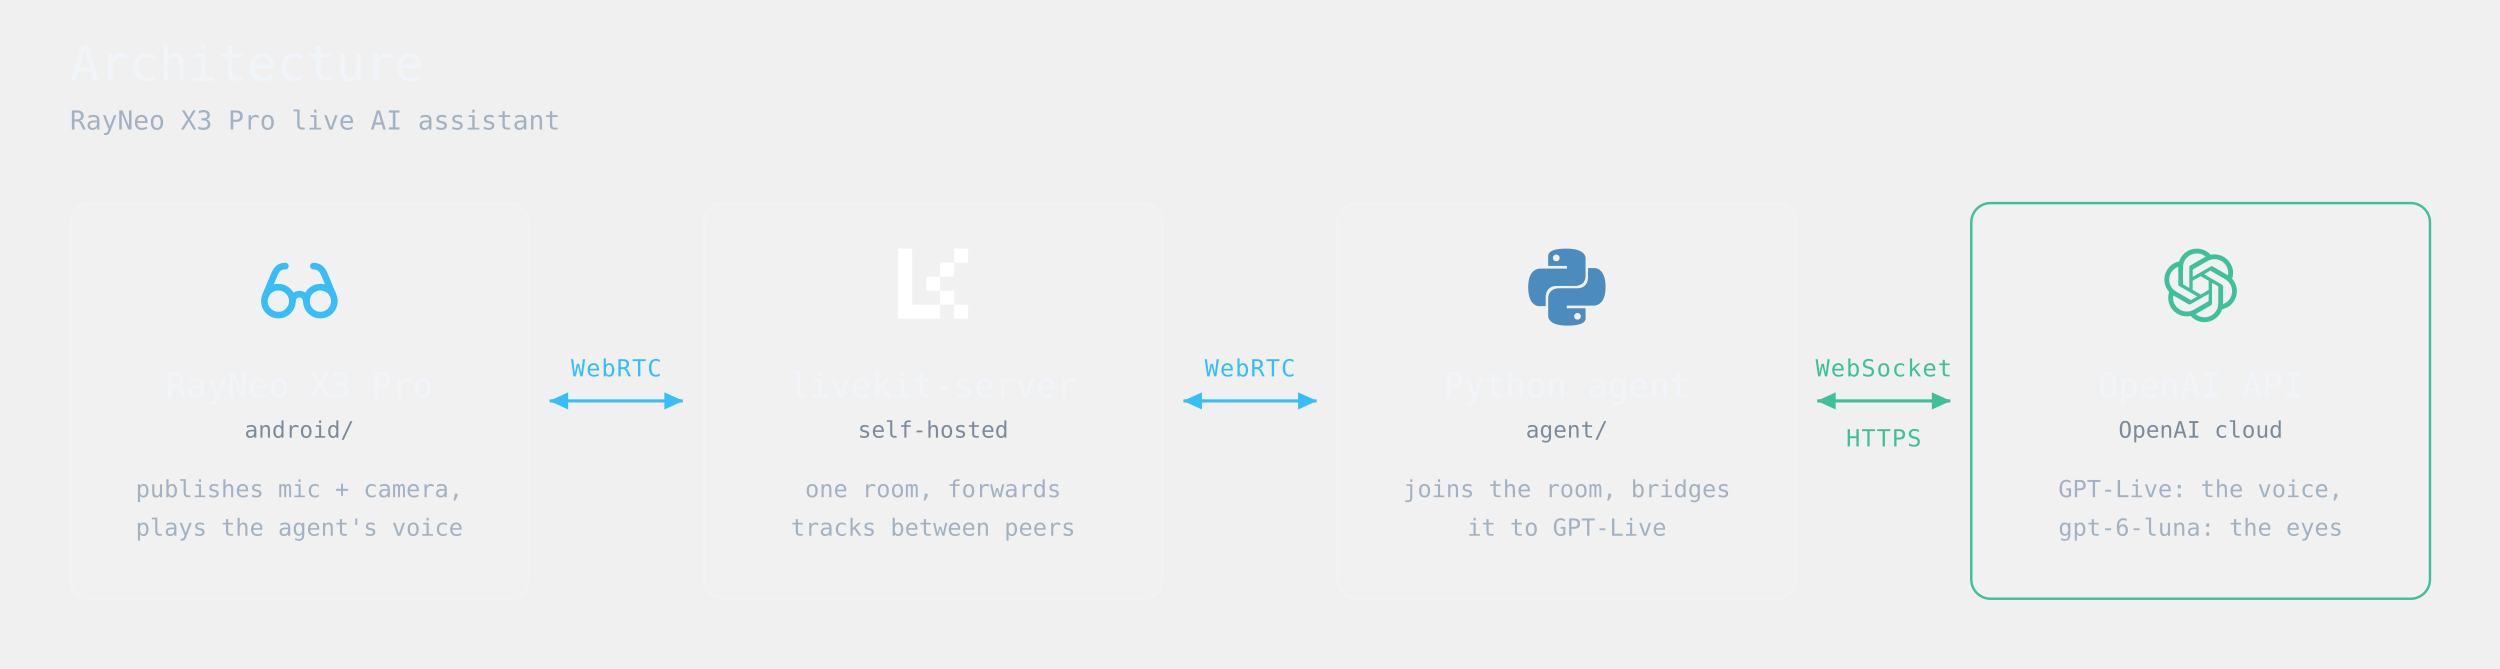
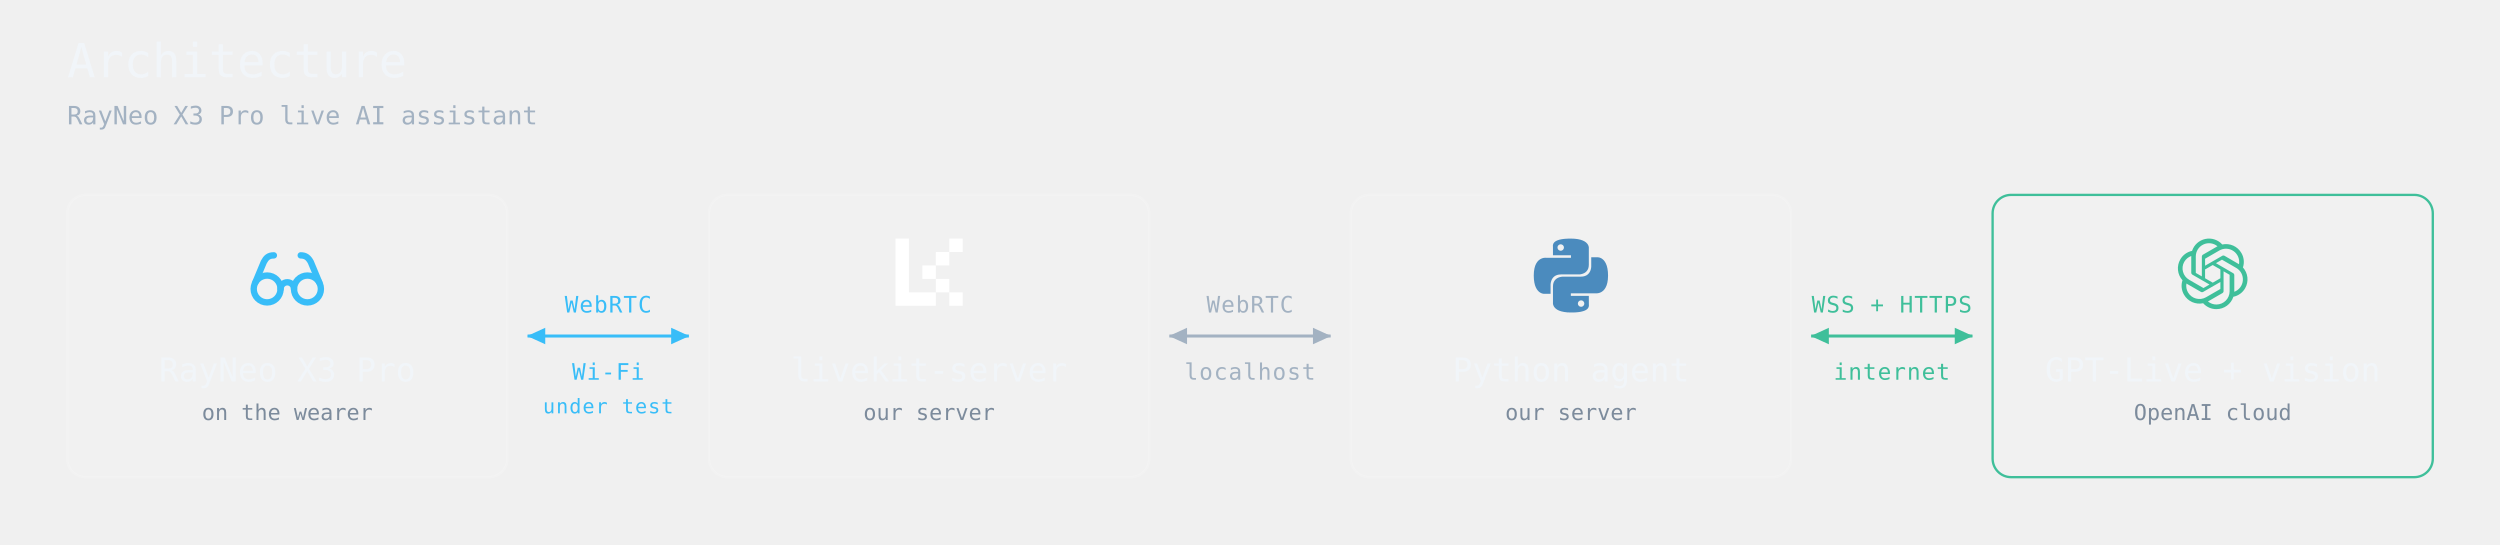
- <svg xmlns="http://www.w3.org/2000/svg" width="1428" height="382" viewBox="0 0 1428 382" font-family="JetBrains Mono, Cascadia Mono, Consolas, monospace">
+ <svg xmlns="http://www.w3.org/2000/svg" width="1488" height="324" viewBox="0 0 1488 324" font-family="JetBrains Mono, Cascadia Mono, Consolas, monospace">
  <defs>
    <marker id="head" viewBox="0 0 10 10" refX="9" refY="5" markerWidth="6.5" markerHeight="6.5" orient="auto-start-reverse">
      <path d="M0 0.8 L9.2 5 L0 9.2 Z" fill="#38bdf8" />
+     </marker>
+     <marker id="headm" viewBox="0 0 10 10" refX="9" refY="5" markerWidth="6.5" markerHeight="6.5" orient="auto-start-reverse">
+       <path d="M0 0.8 L9.2 5 L0 9.2 Z" fill="#a3b2c2" />
    </marker>
    <marker id="headv" viewBox="0 0 10 10" refX="9" refY="5" markerWidth="6.5" markerHeight="6.5" orient="auto-start-reverse">
      <path d="M0 0.8 L9.2 5 L0 9.2 Z" fill="#3fbf9a" />
    </marker>
  </defs>
  <text x="40" y="46" font-size="28" fill="#f1f5f9">Architecture</text>
  <text x="40" y="74" font-size="15" fill="#a3b2c2">RayNeo X3 Pro live AI assistant</text>
-   <rect x="40" y="116" width="262" height="226" rx="11" fill="#ffffff0a" stroke="#ffffff29" stroke-width="1.4" />
+   <rect x="40" y="116" width="262" height="168" rx="11" fill="#ffffff0a" stroke="#ffffff29" stroke-width="1.4" />
  <g transform="translate(147.0,142) scale(2)" fill="none" stroke="#38bdf8" stroke-width="1.9" stroke-linecap="round" stroke-linejoin="round">
    <circle cx="6" cy="15" r="4" />
    <circle cx="18" cy="15" r="4" />
    <path d="M14 15a2 2 0 0 0-2-2 2 2 0 0 0-2 2" />
    <path d="M2.5 13 5 7c.7-1.3 1.4-2 3-2" />
    <path d="M21.5 13 19 7c-.7-1.3-1.5-2-3-2" />
  </g>
  <text x="171.0" y="227" font-size="19.5" fill="#f1f5f9" text-anchor="middle">RayNeo X3 Pro</text>
-   <text x="171.0" y="250" font-size="13" fill="#7c8b9c" text-anchor="middle">android/</text>
-   <text x="171.0" y="284" font-size="13.5" fill="#a3b2c2" text-anchor="middle">publishes mic + camera,</text>
-   <text x="171.0" y="306" font-size="13.5" fill="#a3b2c2" text-anchor="middle">plays the agent's voice</text>
-   <rect x="402" y="116" width="262" height="226" rx="11" fill="#ffffff0a" stroke="#ffffff29" stroke-width="1.4" />
-   <g transform="translate(513.0,142) scale(1.66667)" fill="#ffffff">
+   <text x="171.0" y="250" font-size="13" fill="#7c8b9c" text-anchor="middle">on the wearer</text>
+   <rect x="422" y="116" width="262" height="168" rx="11" fill="#ffffff0a" stroke="#ffffff29" stroke-width="1.4" />
+   <g transform="translate(533.0,142) scale(1.66667)" fill="#ffffff">
    <path d="M0 0v24h14.4v-4.799h4.8V24H24v-4.8h-4.799v-4.8h-4.8v4.8H4.8V0H0zm14.4 14.4V9.602h4.801V4.8H24V0h-4.8v4.8h-4.8v4.8H9.6v4.8h4.8z" />
  </g>
-   <text x="533.0" y="227" font-size="19.5" fill="#f1f5f9" text-anchor="middle">livekit-server</text>
-   <text x="533.0" y="250" font-size="13" fill="#7c8b9c" text-anchor="middle">self-hosted</text>
-   <text x="533.0" y="284" font-size="13.5" fill="#a3b2c2" text-anchor="middle">one room, forwards</text>
-   <text x="533.0" y="306" font-size="13.5" fill="#a3b2c2" text-anchor="middle">tracks between peers</text>
-   <rect x="764" y="116" width="262" height="226" rx="11" fill="#ffffff0a" stroke="#ffffff29" stroke-width="1.4" />
-   <g transform="translate(873.0,142) scale(1.83333)" fill="#4B8BBE">
+   <text x="553.0" y="227" font-size="19.5" fill="#f1f5f9" text-anchor="middle">livekit-server</text>
+   <text x="553.0" y="250" font-size="13" fill="#7c8b9c" text-anchor="middle">our server</text>
+   <rect x="804" y="116" width="262" height="168" rx="11" fill="#ffffff0a" stroke="#ffffff29" stroke-width="1.4" />
+   <g transform="translate(913.0,142) scale(1.83333)" fill="#4B8BBE">
    <path d="M14.25.18l.9.2.73.26.59.3.45.32.34.34.25.34.16.33.1.3.04.26.02.2-.01.13V8.5l-.05.63-.13.55-.21.46-.26.38-.3.31-.33.25-.35.19-.35.14-.33.1-.3.07-.26.04-.21.02H8.77l-.69.05-.59.14-.5.22-.41.27-.33.32-.27.35-.2.36-.15.37-.1.35-.07.32-.04.27-.02.21v3.06H3.17l-.21-.03-.28-.07-.32-.12-.35-.18-.36-.26-.36-.36-.35-.46-.32-.59-.28-.73-.21-.88-.14-1.05-.05-1.23.06-1.22.16-1.04.24-.87.32-.71.36-.57.4-.44.42-.33.42-.24.4-.16.36-.1.32-.05.24-.01h.16l.06.01h8.16v-.83H6.18l-.01-2.75-.02-.37.05-.34.11-.31.17-.28.25-.26.31-.23.38-.2.44-.18.51-.15.58-.12.64-.1.71-.06.77-.04.84-.02 1.27.05zm-6.3 1.98l-.23.33-.08.41.08.41.23.34.33.22.41.09.41-.09.33-.22.23-.34.08-.41-.08-.41-.23-.33-.33-.22-.41-.09-.41.09zm13.09 3.95l.28.06.32.12.35.18.36.27.36.35.35.47.32.59.28.73.21.88.14 1.04.05 1.23-.06 1.23-.16 1.04-.24.86-.32.71-.36.57-.4.45-.42.33-.42.24-.4.16-.36.09-.32.05-.24.02-.16-.01h-8.22v.82h5.84l.01 2.76.02.36-.05.34-.11.31-.17.29-.25.25-.31.24-.38.2-.44.17-.51.15-.58.13-.64.09-.71.07-.77.04-.84.01-1.27-.04-1.07-.14-.9-.2-.73-.25-.59-.3-.45-.33-.34-.34-.25-.34-.16-.33-.1-.3-.04-.25-.02-.2.01-.13v-5.34l.05-.64.13-.54.21-.46.26-.38.3-.32.33-.24.35-.2.35-.14.33-.1.3-.06.26-.04.21-.02.13-.01h5.84l.69-.05.59-.14.5-.21.41-.28.33-.32.27-.35.2-.36.15-.36.1-.35.07-.32.04-.28.02-.21V6.07h2.09l.14.01zm-6.47 14.25l-.23.33-.08.41.08.41.23.33.33.23.41.08.41-.08.33-.23.23-.33.08-.41-.08-.41-.23-.33-.33-.23-.41-.08-.41.08z" />
  </g>
-   <text x="895.0" y="227" font-size="19.5" fill="#f1f5f9" text-anchor="middle">Python agent</text>
-   <text x="895.0" y="250" font-size="13" fill="#7c8b9c" text-anchor="middle">agent/</text>
-   <text x="895.0" y="284" font-size="13.5" fill="#a3b2c2" text-anchor="middle">joins the room, bridges</text>
-   <text x="895.0" y="306" font-size="13.5" fill="#a3b2c2" text-anchor="middle">it to GPT-Live</text>
-   <rect x="1126" y="116" width="262" height="226" rx="11" fill="#ffffff0a" stroke="#3fbf9a" stroke-width="1.4" />
-   <g transform="translate(1236.0,142) scale(1.75)" fill="#3fbf9a">
+   <text x="935.0" y="227" font-size="19.5" fill="#f1f5f9" text-anchor="middle">Python agent</text>
+   <text x="935.0" y="250" font-size="13" fill="#7c8b9c" text-anchor="middle">our server</text>
+   <rect x="1186" y="116" width="262" height="168" rx="11" fill="#ffffff0a" stroke="#3fbf9a" stroke-width="1.4" />
+   <g transform="translate(1296.0,142) scale(1.75)" fill="#3fbf9a">
    <path d="M22.282 9.821a5.985 5.985 0 0 0-.516-4.911 6.046 6.046 0 0 0-6.51-2.9A6.065 6.065 0 0 0 4.981 4.182a5.985 5.985 0 0 0-3.998 2.9 6.046 6.046 0 0 0 .743 7.097 5.98 5.98 0 0 0 .511 4.911 6.051 6.051 0 0 0 6.515 2.9A5.985 5.985 0 0 0 13.26 24a6.056 6.056 0 0 0 5.772-4.206 5.989 5.989 0 0 0 3.998-2.9 6.056 6.056 0 0 0-.748-7.073zm-9.022 12.608a4.476 4.476 0 0 1-2.876-1.041l.142-.08 4.778-2.758a.795.795 0 0 0 .393-.681v-6.737l2.02 1.169a.071.071 0 0 1 .038.052v5.583a4.504 4.504 0 0 1-4.495 4.494zm-9.661-4.125a4.471 4.471 0 0 1-.535-3.014l.142.085 4.783 2.758a.771.771 0 0 0 .781 0l5.843-3.369v2.332a.08.08 0 0 1-.033.061L9.74 19.95a4.499 4.499 0 0 1-6.141-1.646zM2.341 7.896a4.485 4.485 0 0 1 2.365-1.973V11.6a.766.766 0 0 0 .388.676l5.814 3.354-2.02 1.169a.076.076 0 0 1-.071 0l-4.83-2.787A4.504 4.504 0 0 1 2.341 7.872zm16.596 3.856L13.104 8.364 15.119 7.2a.076.076 0 0 1 .071 0l4.83 2.791a4.494 4.494 0 0 1-.676 8.104v-5.677a.79.79 0 0 0-.407-.667zm2.011-3.023l-.142-.085-4.774-2.782a.776.776 0 0 0-.785 0L9.409 9.23V6.897a.066.066 0 0 1 .028-.061l4.83-2.787a4.499 4.499 0 0 1 6.68 4.66zM8.306 12.863l-2.02-1.164a.08.08 0 0 1-.038-.057V6.074a4.499 4.499 0 0 1 7.376-3.454l-.142.081L8.704 5.459a.795.795 0 0 0-.393.681zm1.098-2.365l2.602-1.5 2.607 1.5v2.999l-2.597 1.5-2.607-1.5Z" />
  </g>
-   <text x="1257.0" y="227" font-size="19.5" fill="#f1f5f9" text-anchor="middle">OpenAI API</text>
-   <text x="1257.0" y="250" font-size="13" fill="#7c8b9c" text-anchor="middle">OpenAI cloud</text>
-   <text x="1257.0" y="284" font-size="13.5" fill="#a3b2c2" text-anchor="middle">GPT-Live: the voice,</text>
-   <text x="1257.0" y="306" font-size="13.5" fill="#a3b2c2" text-anchor="middle">gpt-6-luna: the eyes</text>
-   <line x1="314" y1="229.0" x2="390" y2="229.0" stroke="#38bdf8" stroke-width="1.8" marker-start="url(#head)" marker-end="url(#head)" />
-   <text x="352.0" y="215.0" font-size="13.5" letter-spacing="0.6" fill="#38bdf8" text-anchor="middle">WebRTC</text>
-   <line x1="676" y1="229.0" x2="752" y2="229.0" stroke="#38bdf8" stroke-width="1.8" marker-start="url(#head)" marker-end="url(#head)" />
-   <text x="714.0" y="215.0" font-size="13.5" letter-spacing="0.6" fill="#38bdf8" text-anchor="middle">WebRTC</text>
-   <line x1="1038" y1="229.0" x2="1114" y2="229.0" stroke="#3fbf9a" stroke-width="1.8" marker-start="url(#headv)" marker-end="url(#headv)" />
-   <text x="1076.0" y="215.0" font-size="13.5" letter-spacing="0.6" fill="#3fbf9a" text-anchor="middle">WebSocket</text>
-   <text x="1076.0" y="255.0" font-size="13.5" letter-spacing="0.6" fill="#3fbf9a" text-anchor="middle">HTTPS</text>
+   <text x="1317.0" y="227" font-size="19.5" fill="#f1f5f9" text-anchor="middle">GPT-Live + vision</text>
+   <text x="1317.0" y="250" font-size="13" fill="#7c8b9c" text-anchor="middle">OpenAI cloud</text>
+   <line x1="314" y1="200.0" x2="410" y2="200.0" stroke="#38bdf8" stroke-width="1.8" marker-start="url(#head)" marker-end="url(#head)" />
+   <text x="362.0" y="186.0" font-size="13.5" letter-spacing="0.6" fill="#38bdf8" text-anchor="middle">WebRTC</text>
+   <text x="362.0" y="226.0" font-size="13.5" letter-spacing="0.6" fill="#38bdf8" text-anchor="middle">Wi-Fi</text>
+   <text x="362.0" y="246.0" font-size="12" letter-spacing="0.6" fill="#38bdf8" text-anchor="middle">under test</text>
+   <line x1="696" y1="200.0" x2="792" y2="200.0" stroke="#a3b2c2" stroke-width="1.8" marker-start="url(#headm)" marker-end="url(#headm)" />
+   <text x="744.0" y="186.0" font-size="13.5" letter-spacing="0.6" fill="#a3b2c2" text-anchor="middle">WebRTC</text>
+   <text x="744.0" y="226.0" font-size="13.5" letter-spacing="0.6" fill="#a3b2c2" text-anchor="middle">localhost</text>
+   <line x1="1078" y1="200.0" x2="1174" y2="200.0" stroke="#3fbf9a" stroke-width="1.8" marker-start="url(#headv)" marker-end="url(#headv)" />
+   <text x="1126.0" y="186.0" font-size="13.5" letter-spacing="0.6" fill="#3fbf9a" text-anchor="middle">WSS + HTTPS</text>
+   <text x="1126.0" y="226.0" font-size="13.5" letter-spacing="0.6" fill="#3fbf9a" text-anchor="middle">internet</text>
</svg>
